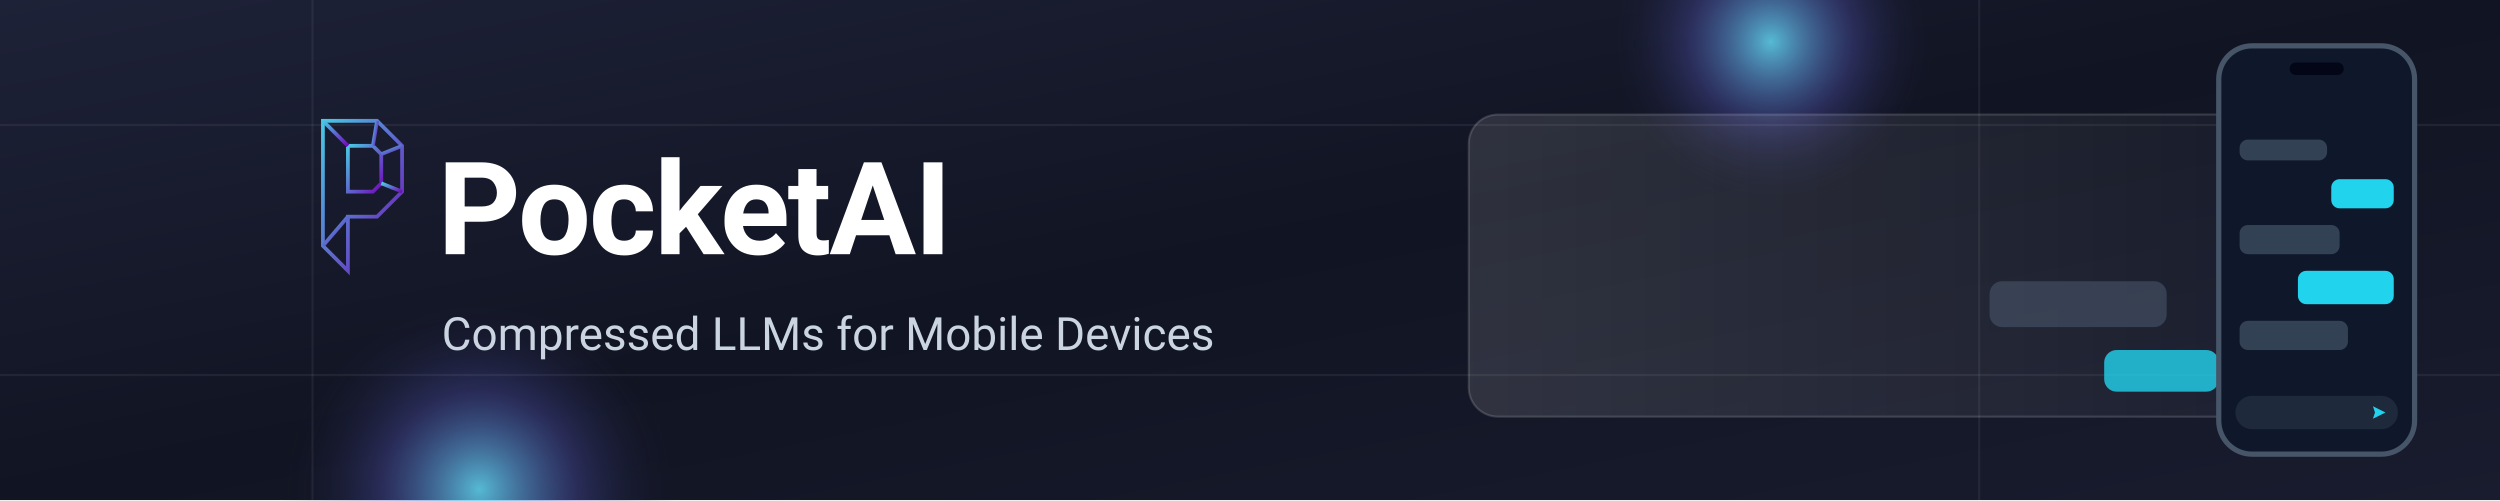
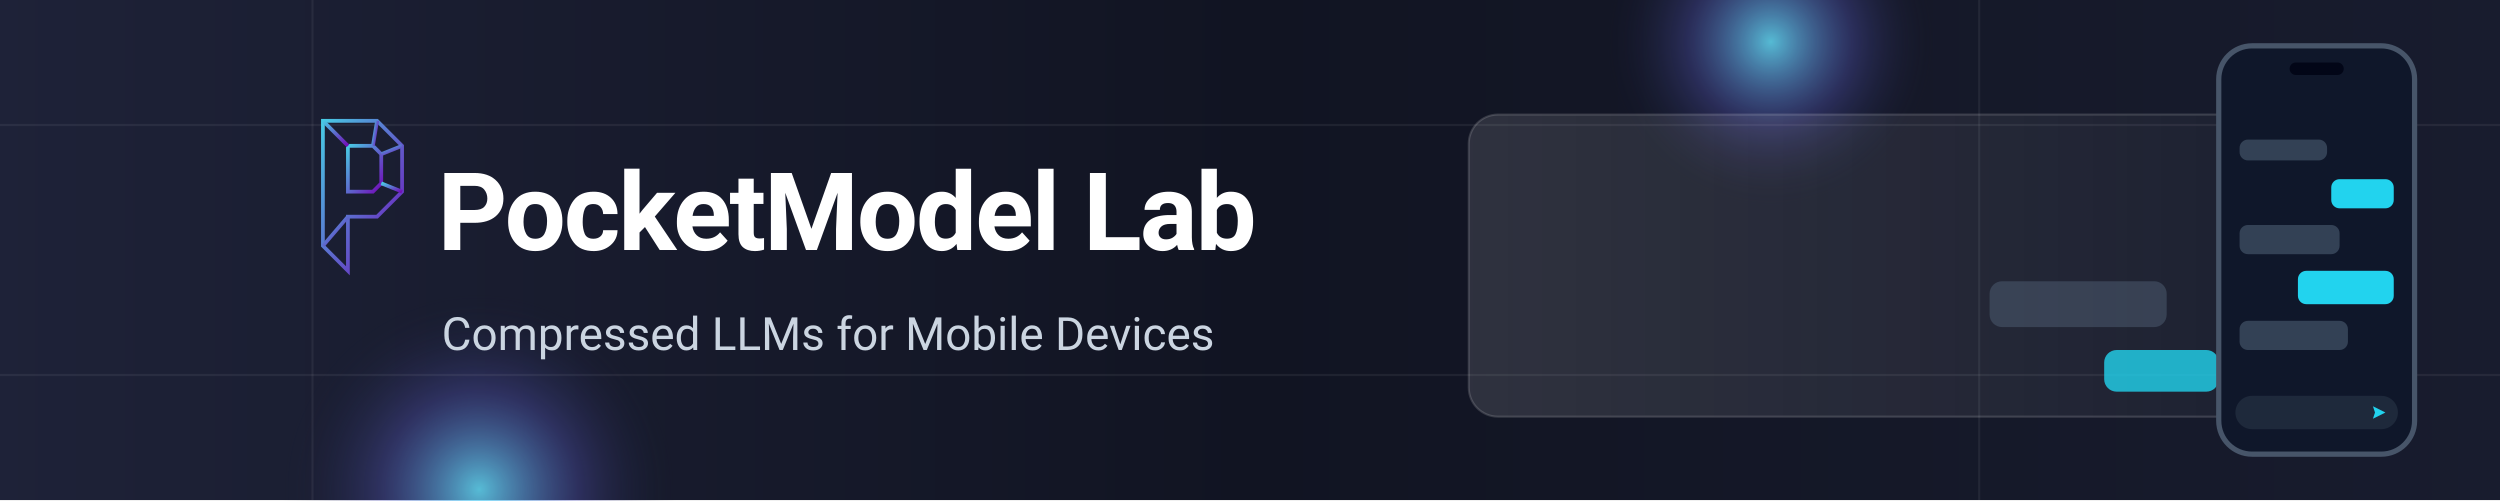
- <svg xmlns="http://www.w3.org/2000/svg" viewBox="0 0 1200 240" width="1200" height="240">
+ <svg xmlns="http://www.w3.org/2000/svg" width="1200" height="240" viewBox="0 0 1200 240">
  <defs>
-     <linearGradient id="bannerBg" x1="0%" y1="0%" x2="100%" y2="100%">
+     <linearGradient id="bannerBg" x1="0%" y1="0%" x2="100%" y2="0%">
      <stop offset="0%" stop-color="#1e2238" />
      <stop offset="50%" stop-color="#111422" />
      <stop offset="100%" stop-color="#181c2e" />
    </linearGradient>
    <radialGradient id="glowOrb" cx="50%" cy="50%" r="50%">
      <stop offset="0%" stop-color="#66e3ff" stop-opacity="0.8" />
      <stop offset="50%" stop-color="#5e60ce" stop-opacity="0.3" />
      <stop offset="100%" stop-color="#111422" stop-opacity="0" />
    </radialGradient>
    <linearGradient id="glassCard" x1="0%" y1="0%" x2="100%" y2="0%">
      <stop offset="0%" stop-color="#ffffff" stop-opacity="0.12" />
      <stop offset="100%" stop-color="#ffffff" stop-opacity="0.03" />
    </linearGradient>
    <linearGradient id="logoStroke" x1="0%" y1="0%" x2="100%" y2="100%">
      <stop offset="0%" stop-color="#48cae4" />
      <stop offset="100%" stop-color="#7209b7" />
    </linearGradient>
  </defs>
  <rect width="1200" height="240" fill="url(#bannerBg)" />
  <circle cx="850" cy="20" r="80" fill="url(#glowOrb)" />
  <circle cx="230" cy="235" r="95" fill="url(#glowOrb)" />
  <g stroke="#ffffff" stroke-opacity="0.06" stroke-width="1">
    <line x1="0" y1="60" x2="1200" y2="60" />
    <line x1="0" y1="180" x2="1200" y2="180" />
    <line x1="150" y1="0" x2="150" y2="240" />
    <line x1="950" y1="0" x2="950" y2="240" />
  </g>
  <g transform="translate(155, 58)" fill="none" stroke="url(#logoStroke)" stroke-width="1.8">
    <polygon points="0,0 26,0 38,12 38,34 26,46 12,46 12,72 0,60" />
    <polygon points="12,12 24,12 28,16 28,30 24,34 12,34" />
    <line x1="0" y1="0" x2="12" y2="12" />
    <line x1="26" y1="0" x2="24" y2="12" />
    <line x1="38" y1="12" x2="28" y2="16" />
    <line x1="38" y1="34" x2="28" y2="30" />
    <line x1="12" y1="46" x2="0" y2="60" />
  </g>
-   <text x="210" y="122" font-family="Segoe UI, Roboto, Helvetica, Arial, sans-serif" font-size="62" font-weight="600" fill="#ffffff" letter-spacing="-1">PocketAI</text>
+   <text x="210" y="120" font-family="Segoe UI, Roboto, Helvetica, Arial, sans-serif" font-size="52" font-weight="700" fill="#ffffff" letter-spacing="-1">PocketModel Lab</text>
  <text x="212" y="168" font-family="Segoe UI, Roboto, Helvetica, Arial, sans-serif" font-size="22" font-weight="400" fill="#cbd5e1">Compressed LLMs for Mobile Devices</text>
  <rect x="705" y="55" width="380" height="145" rx="14" fill="url(#glassCard)" stroke="#ffffff" stroke-opacity="0.15" stroke-width="1" />
  <rect x="955" y="135" width="85" height="22" rx="6" fill="#475569" opacity="0.6" />
  <rect x="1010" y="168" width="55" height="20" rx="6" fill="#22d3ee" opacity="0.8" />
  <g transform="translate(1065, 22)">
    <rect x="0" y="0" width="94" height="196" rx="16" fill="#0f172a" stroke="#475569" stroke-width="2.5" />
    <rect x="34" y="8" width="26" height="6" rx="3" fill="#020617" />
    <rect x="10" y="45" width="42" height="10" rx="4" fill="#334155" />
    <rect x="54" y="64" width="30" height="14" rx="4" fill="#22d3ee" />
    <rect x="10" y="86" width="48" height="14" rx="4" fill="#334155" />
    <rect x="38" y="108" width="46" height="16" rx="4" fill="#22d3ee" />
    <rect x="10" y="132" width="52" height="14" rx="4" fill="#334155" />
    <rect x="8" y="168" width="78" height="16" rx="8" fill="#1e293b" />
    <polygon points="74,173 80,176 74,179 75,176" fill="#22d3ee" />
  </g>
</svg>
